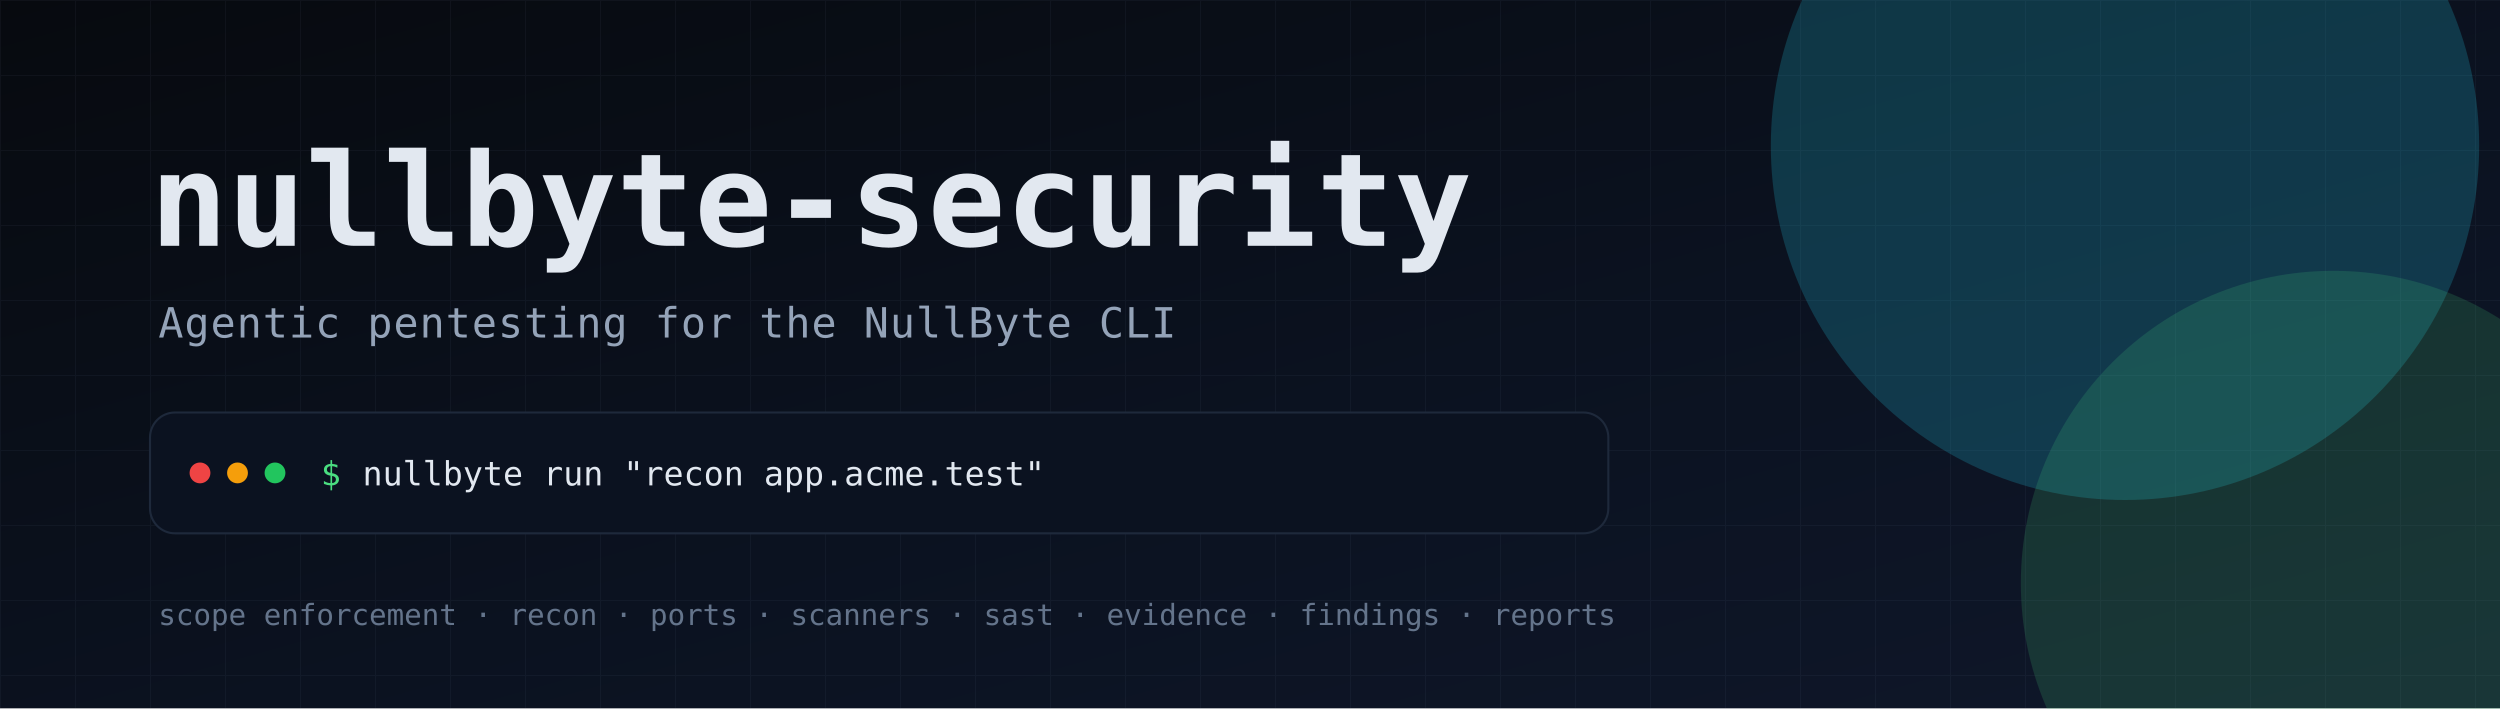
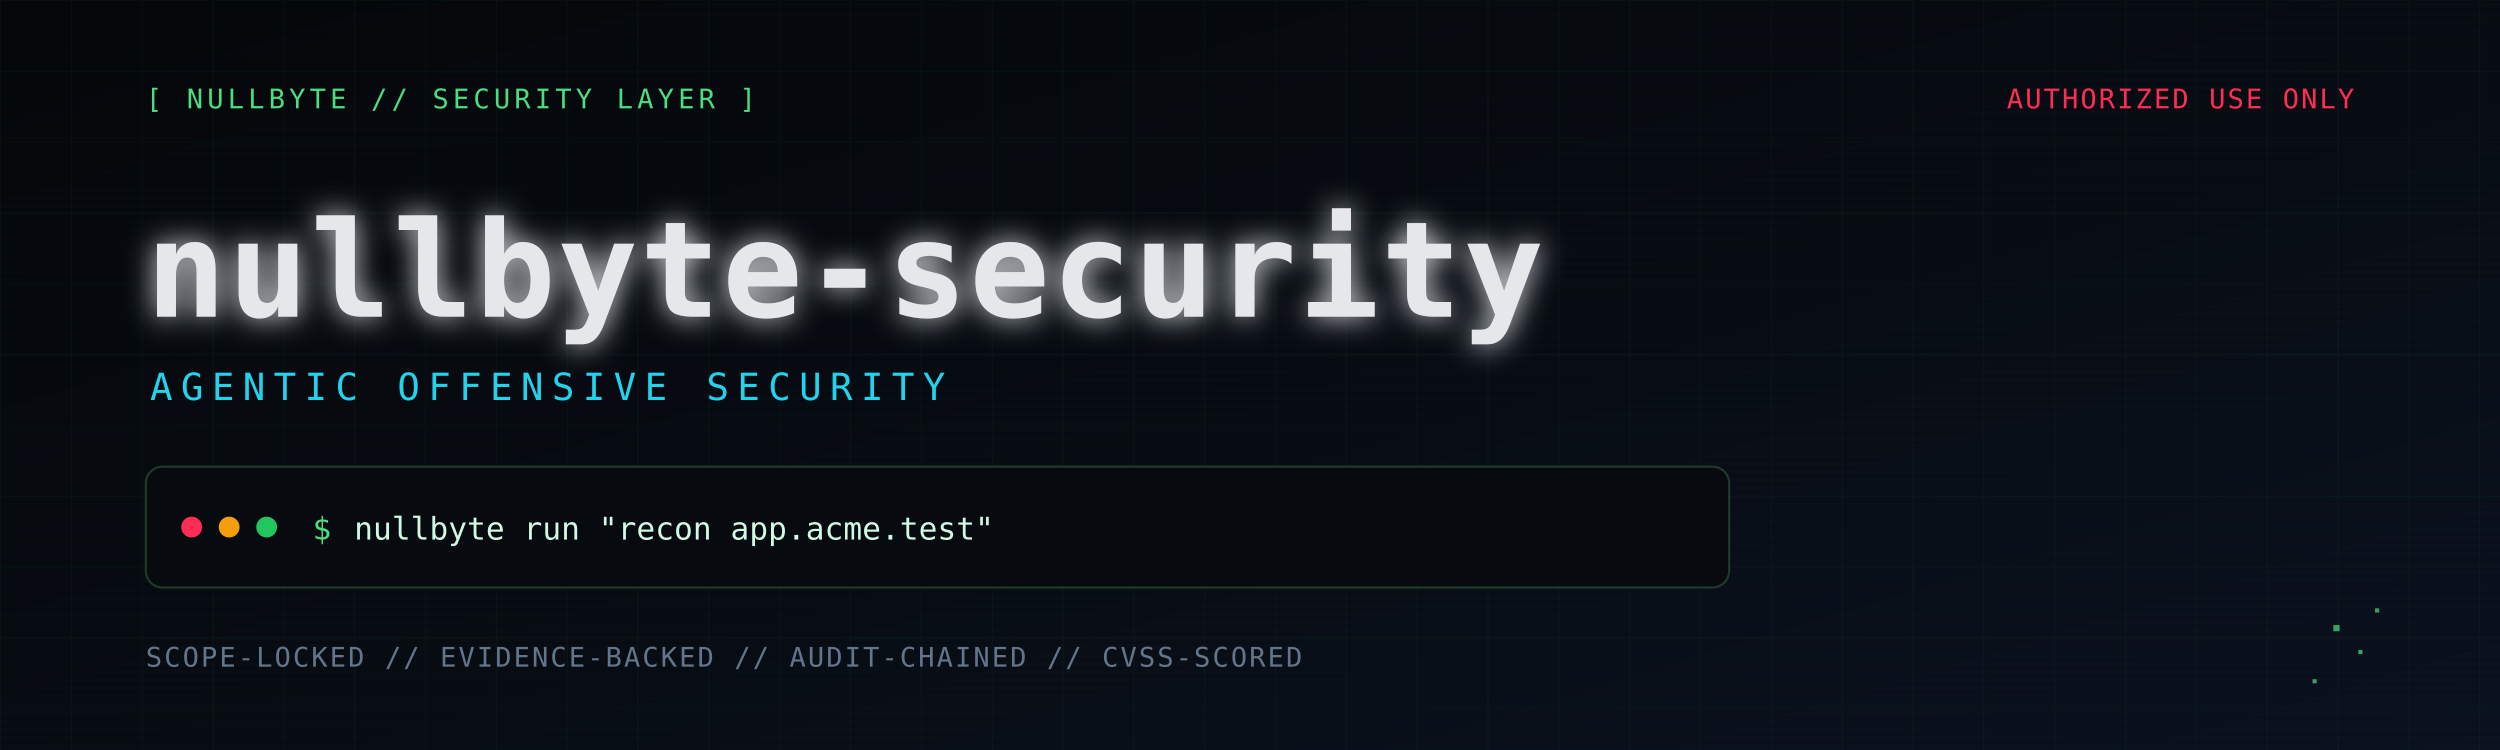
- <svg xmlns="http://www.w3.org/2000/svg" width="1200" height="340" viewBox="0 0 1200 340" role="img" aria-label="nullbyte-security">
+ <svg xmlns="http://www.w3.org/2000/svg" width="1200" height="360" viewBox="0 0 1200 360" role="img" aria-label="nullbyte-security">
  <defs>
    <linearGradient id="bg" x1="0" y1="0" x2="1" y2="1">
-       <stop offset="0" stop-color="#070a0f" />
-       <stop offset="0.55" stop-color="#0b1220" />
-       <stop offset="1" stop-color="#0f172a" />
+       <stop offset="0" stop-color="#05070a" />
+       <stop offset="0.55" stop-color="#080d14" />
+       <stop offset="1" stop-color="#0b1220" />
    </linearGradient>
-     <linearGradient id="accent" x1="0" y1="0" x2="1" y2="0">
+     <linearGradient id="neon" x1="0" y1="0" x2="1" y2="0">
      <stop offset="0" stop-color="#22d3ee" />
      <stop offset="1" stop-color="#4ade80" />
    </linearGradient>
-     <pattern id="grid" width="36" height="36" patternUnits="userSpaceOnUse">
-       <path d="M36 0H0V36" fill="none" stroke="#94a3b8" stroke-opacity="0.06" />
+     <pattern id="grid" width="34" height="34" patternUnits="userSpaceOnUse">
+       <path d="M34 0H0V34" fill="none" stroke="#22c55e" stroke-opacity="0.055" />
    </pattern>
+     <pattern id="scan" width="4" height="4" patternUnits="userSpaceOnUse">
+       <rect width="4" height="1" fill="#000" opacity="0.22" />
+     </pattern>
+     <filter id="glow" x="-30%" y="-30%" width="160%" height="160%">
+       <feGaussianBlur stdDeviation="7" result="blur" />
+       <feMerge>
+         <feMergeNode in="blur" />
+         <feMergeNode in="SourceGraphic" />
+       </feMerge>
+     </filter>
    <style>
-       @keyframes pulse {
-         0%, 100% { opacity: .18; transform: scale(1); }
-         50% { opacity: .34; transform: scale(1.08); }
+       @keyframes flow { to { stroke-dashoffset: -260; } }
+       @keyframes blink { 0%, 49% { opacity: 1; } 50%, 100% { opacity: 0; } }
+       @keyframes flicker {
+         0%, 100% { opacity: 1; }
+         48% { opacity: 1; }
+         50% { opacity: .72; }
+         52% { opacity: 1; }
      }
-       @keyframes blink {
-         0%, 49% { opacity: 1; }
-         50%, 100% { opacity: 0; }
+       @keyframes glitchA {
+         0%, 90%, 100% { transform: translate(0, 0); }
+         92% { transform: translate(-3px, 1px); }
+         94% { transform: translate(2px, -1px); }
+         96% { transform: translate(-1px, 0); }
      }
-       @keyframes slide {
-         from { opacity: 0; transform: translateY(8px); }
-         to { opacity: 1; transform: translateY(0); }
+       @keyframes glitchB {
+         0%, 88%, 100% { transform: translate(0, 0); }
+         90% { transform: translate(3px, -1px); }
+         93% { transform: translate(-2px, 1px); }
+         97% { transform: translate(1px, 0); }
      }
-       .orb { animation: pulse 6s ease-in-out infinite; transform-origin: center; }
-       .cursor { animation: blink 1.1s step-end infinite; }
-       .fade { opacity: 1; animation: slide .8s ease-out both; }
-       .d1 { animation-delay: .15s; }
-       .d2 { animation-delay: .35s; }
-       .d3 { animation-delay: .55s; }
-       .d4 { animation-delay: .75s; }
+       .stream { stroke-dasharray: 5 19; animation: flow 7s linear infinite; }
+       .cursor { animation: blink 1.05s step-end infinite; }
+       .flicker { animation: flicker 5.5s infinite; }
+       .glitch-a { fill: #22d3ee; opacity: .35; animation: glitchA 4.2s infinite; }
+       .glitch-b { fill: #ff2d55; opacity: .28; animation: glitchB 4.6s infinite; }
      @media (prefers-reduced-motion: reduce) {
-         .orb, .cursor, .fade { animation: none; opacity: 1; }
+         .stream, .cursor, .flicker, .glitch-a, .glitch-b { animation: none; opacity: 1; }
      }
+       text { font-family: ui-monospace, SFMono-Regular, Menlo, Consolas, monospace; }
    </style>
  </defs>
-   <rect width="1200" height="340" fill="url(#bg)" />
-   <rect width="1200" height="340" fill="url(#grid)" />
-   <circle class="orb" cx="1020" cy="70" r="170" fill="#22d3ee" opacity=".2" />
-   <circle class="orb" cx="1120" cy="280" r="150" fill="#4ade80" opacity=".16" style="animation-delay:2s" />
-   <g class="fade d1">
-     <text x="72" y="118" fill="#e2e8f0" font-family="ui-monospace, SFMono-Regular, Menlo, Consolas, monospace" font-size="62" font-weight="700">nullbyte-security</text>
+   <rect width="1200" height="360" fill="url(#bg)" />
+   <rect width="1200" height="360" fill="url(#grid)" />
+   <g stroke="url(#neon)" stroke-width="1.2" stroke-linecap="round" opacity=".28">
+     <line class="stream" x1="70" y1="0" x2="70" y2="360" style="animation-delay:-1s" />
+     <line class="stream" x1="160" y1="0" x2="160" y2="360" style="animation-delay:-4s" />
+     <line class="stream" x1="250" y1="0" x2="250" y2="360" style="animation-delay:-2.5s" />
+     <line class="stream" x1="360" y1="0" x2="360" y2="360" style="animation-delay:-6s" />
+     <line class="stream" x1="470" y1="0" x2="470" y2="360" style="animation-delay:-3s" />
+     <line class="stream" x1="590" y1="0" x2="590" y2="360" style="animation-delay:-5.5s" />
+     <line class="stream" x1="700" y1="0" x2="700" y2="360" style="animation-delay:-1.8s" />
+     <line class="stream" x1="820" y1="0" x2="820" y2="360" style="animation-delay:-4.8s" />
+     <line class="stream" x1="930" y1="0" x2="930" y2="360" style="animation-delay:-2s" />
+     <line class="stream" x1="1040" y1="0" x2="1040" y2="360" style="animation-delay:-6.5s" />
+     <line class="stream" x1="1130" y1="0" x2="1130" y2="360" style="animation-delay:-3.8s" />
  </g>
-   <g class="fade d2">
-     <text x="76" y="162" fill="#94a3b8" font-family="ui-monospace, SFMono-Regular, Menlo, Consolas, monospace" font-size="20" letter-spacing=".5">Agentic pentesting for the NullByte CLI</text>
+   <rect width="1200" height="360" fill="url(#scan)" opacity=".55" />
+   <text x="70" y="52" fill="#4ade80" font-size="13" letter-spacing="2">[ NULLBYTE // SECURITY LAYER ]</text>
+   <text x="1130" y="52" text-anchor="end" fill="#ff2d55" font-size="13" letter-spacing="1">AUTHORIZED USE ONLY</text>
+   <g class="flicker">
+     <text class="glitch-a" x="70" y="152" font-size="64" font-weight="700" letter-spacing="1">nullbyte-security</text>
+     <text class="glitch-b" x="70" y="152" font-size="64" font-weight="700" letter-spacing="1">nullbyte-security</text>
+     <text x="70" y="152" fill="#e5e7eb" font-size="64" font-weight="700" letter-spacing="1" filter="url(#glow)">nullbyte-security</text>
  </g>
-   <g class="fade d3">
-     <rect x="72" y="198" width="700" height="58" rx="12" fill="#0b1220" stroke="#1e293b" />
-     <circle cx="96" cy="227" r="5" fill="#ef4444" />
-     <circle cx="114" cy="227" r="5" fill="#f59e0b" />
-     <circle cx="132" cy="227" r="5" fill="#22c55e" />
-     <text x="154" y="233" fill="#4ade80" font-family="ui-monospace, SFMono-Regular, Menlo, Consolas, monospace" font-size="16">$</text>
-     <text x="174" y="233" fill="#e2e8f0" font-family="ui-monospace, SFMono-Regular, Menlo, Consolas, monospace" font-size="16">nullbyte run "recon app.acme.test"</text>
+   <text x="72" y="192" fill="#22d3ee" font-size="18" letter-spacing="4">AGENTIC OFFENSIVE SECURITY</text>
+   <g>
+     <rect x="70" y="224" width="760" height="58" rx="8" fill="#070b10" stroke="#1f3b2a" />
+     <circle cx="92" cy="253" r="5" fill="#ff2d55" />
+     <circle cx="110" cy="253" r="5" fill="#f59e0b" />
+     <circle cx="128" cy="253" r="5" fill="#22c55e" />
+     <text x="150" y="259" fill="#4ade80" font-size="15">$</text>
+     <text x="170" y="259" fill="#d1fae5" font-size="15">nullbyte run "recon app.acme.test"</text>
  </g>
-   <g class="fade d4">
-     <text x="76" y="300" fill="#64748b" font-family="ui-monospace, SFMono-Regular, Menlo, Consolas, monospace" font-size="14">scope enforcement · recon · ports · scanners · sast · evidence · findings · reports</text>
+   <text x="70" y="320" fill="#64748b" font-size="13" letter-spacing="1">SCOPE-LOCKED // EVIDENCE-BACKED // AUDIT-CHAINED // CVSS-SCORED</text>
+   <g fill="#4ade80" opacity=".7">
+     <rect x="1120" y="300" width="3" height="3" />
+     <rect x="1132" y="312" width="2" height="2" />
+     <rect x="1110" y="326" width="2" height="2" />
+     <rect x="1140" y="292" width="2" height="2" />
  </g>
</svg>
